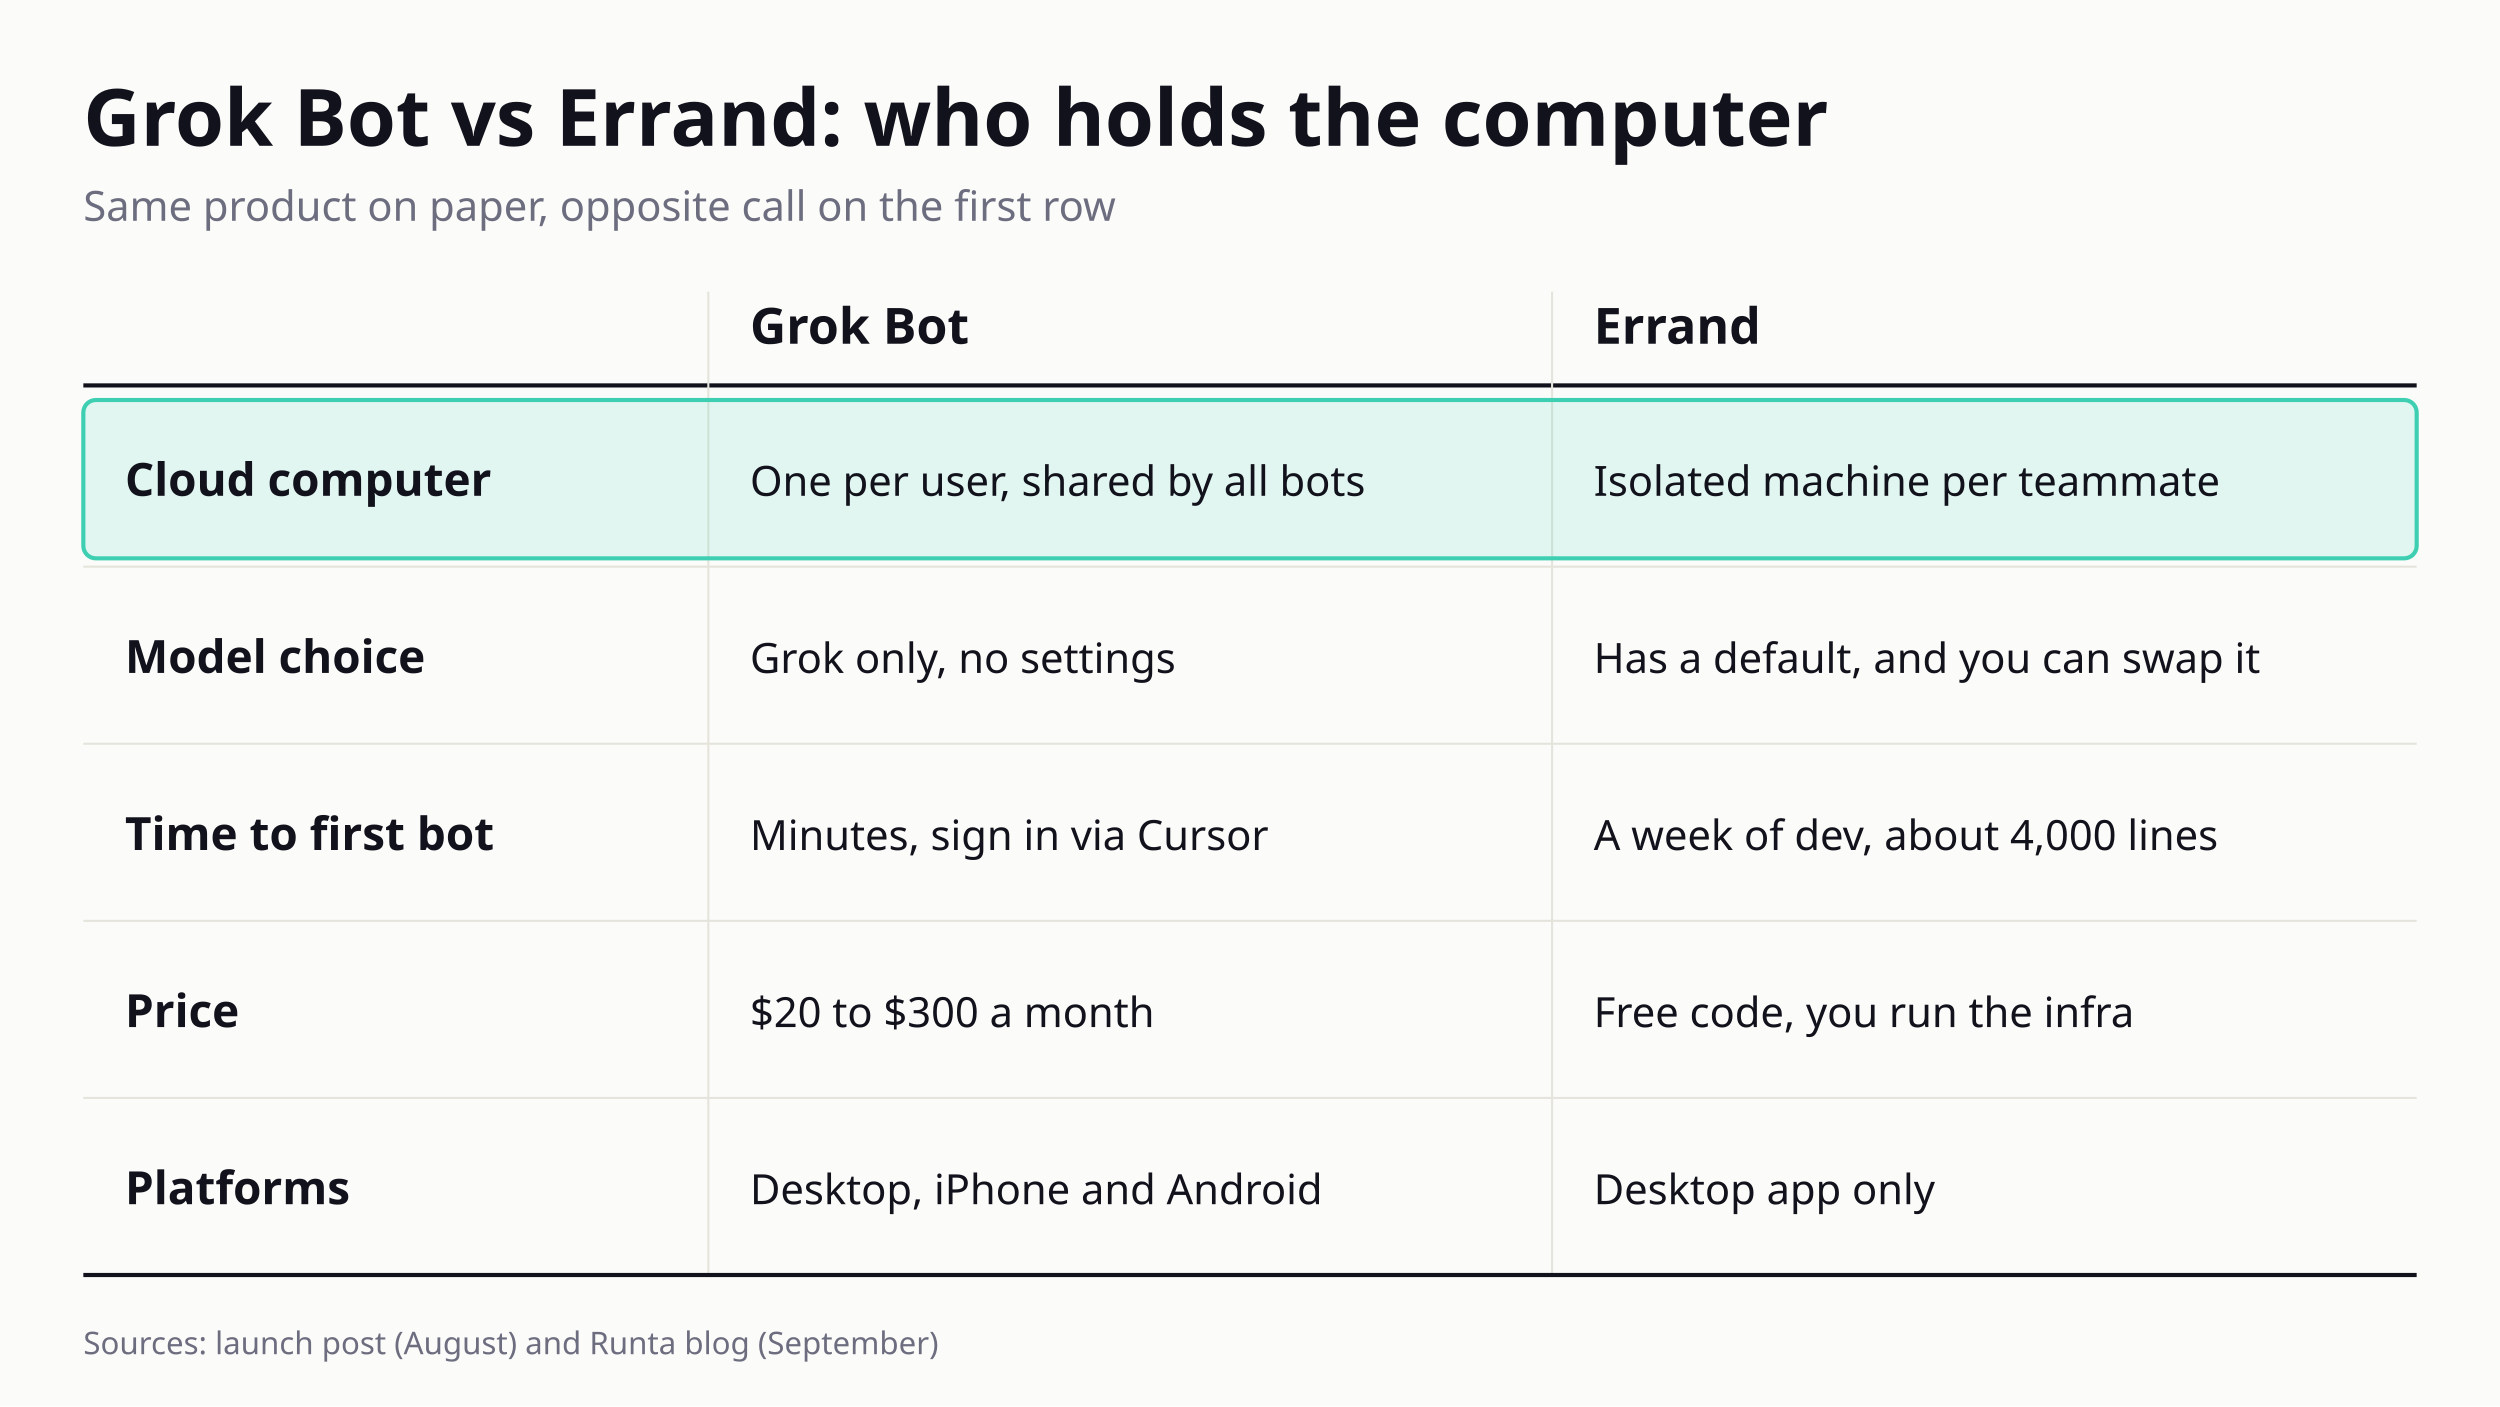
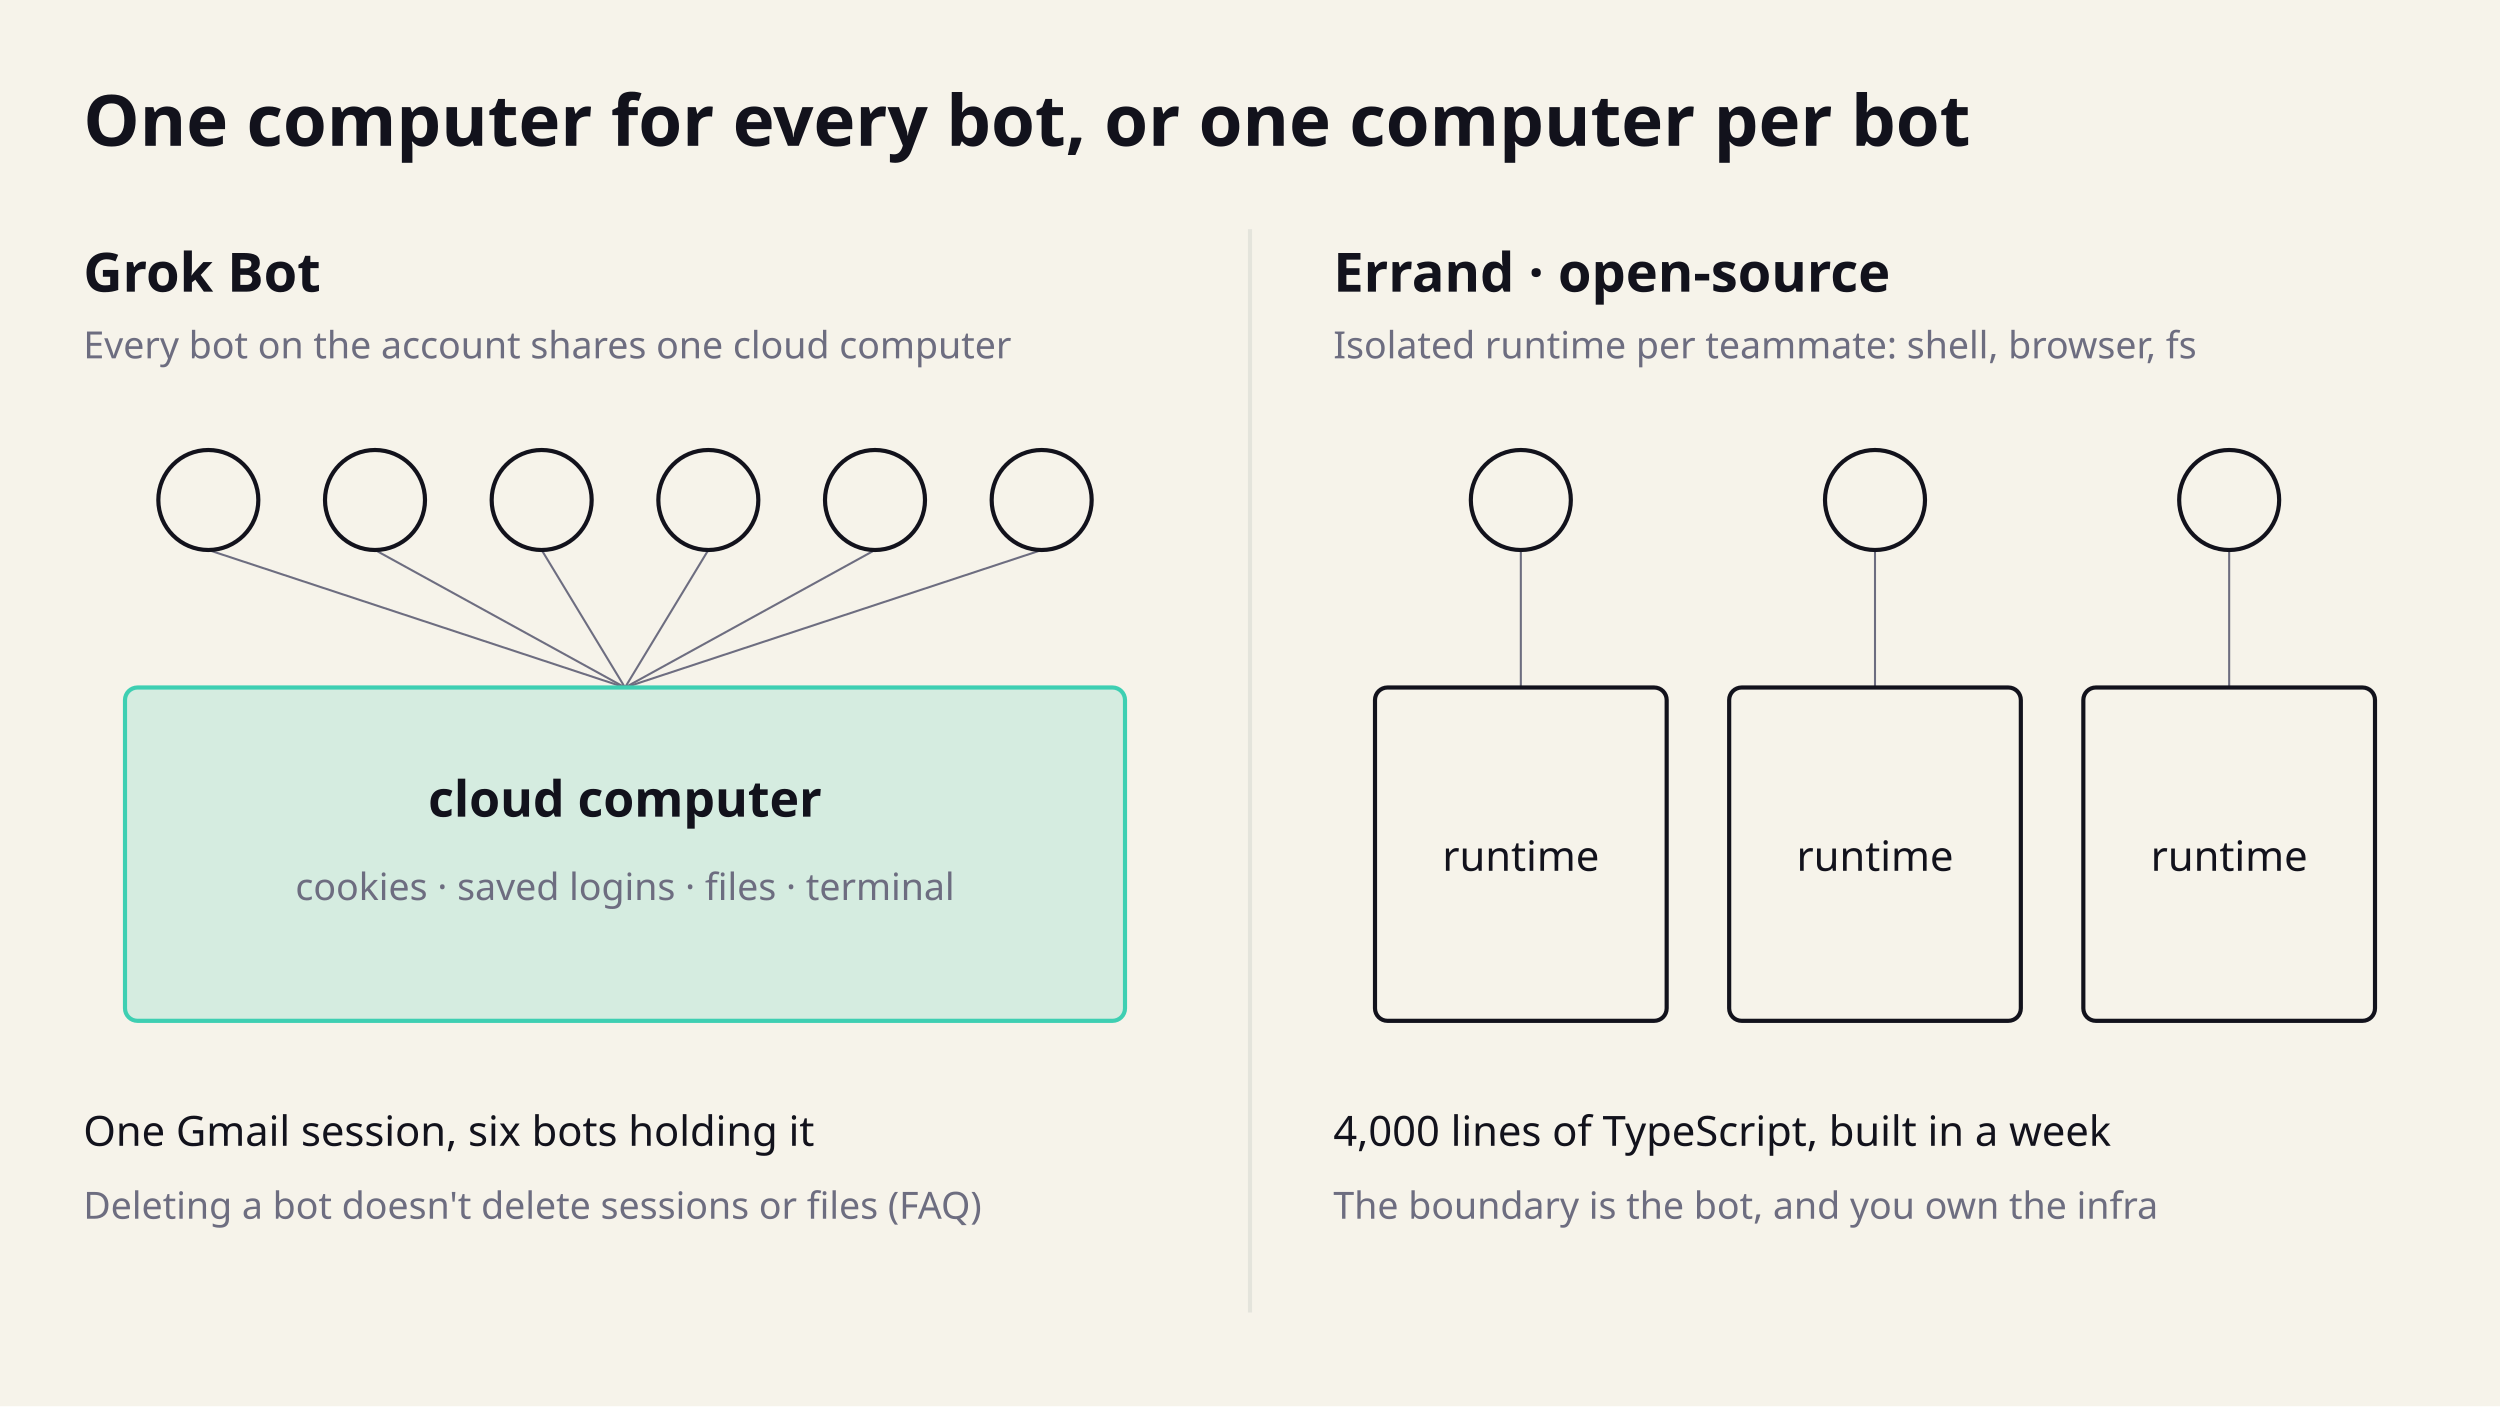
<svg xmlns="http://www.w3.org/2000/svg" viewBox="0 0 1200 675" width="1200" height="675">
-   <rect width="1200" height="675" fill="#fbfbf9" />
-   <text x="40" y="70" text-anchor="start" font-family="Frank Ruhl Libre" font-weight="700" font-size="38" fill="#12121c">Grok Bot vs Errand: who holds the computer</text>
-   <text x="40" y="106" text-anchor="start" font-family="Heebo" font-size="20" fill="#6d6d80">Same product on paper, opposite call on the first row</text>
-   <text x="360" y="165" text-anchor="start" font-family="Heebo" font-weight="700" font-size="24" fill="#12121c">Grok Bot</text>
-   <text x="765" y="165" text-anchor="start" font-family="Heebo" font-weight="700" font-size="24" fill="#12121c">Errand</text>
-   <line x1="40" y1="185" x2="1160" y2="185" stroke="#12121c" stroke-width="2" />
-   <line x1="340" y1="140" x2="340" y2="612" stroke="#e4e4dc" stroke-width="1" />
-   <line x1="745" y1="140" x2="745" y2="612" stroke="#e4e4dc" stroke-width="1" />
-   <rect x="40" y="192" width="1120" height="76" rx="6" fill="#3ecfb2" fill-opacity="0.14" stroke="#3ecfb2" stroke-width="2" />
-   <text x="60" y="238" text-anchor="start" font-family="Heebo" font-weight="700" font-size="22" fill="#12121c">Cloud computer</text>
-   <text x="360" y="238" text-anchor="start" font-family="Heebo" font-size="20" fill="#12121c">One per user, shared by all bots</text>
-   <text x="765" y="238" text-anchor="start" font-family="Heebo" font-size="20" fill="#12121c">Isolated machine per teammate</text>
-   <line x1="40" y1="272" x2="1160" y2="272" stroke="#e4e4dc" stroke-width="1" />
-   <text x="60" y="323" text-anchor="start" font-family="Heebo" font-weight="700" font-size="22" fill="#12121c">Model choice</text>
-   <text x="360" y="323" text-anchor="start" font-family="Heebo" font-size="20" fill="#12121c">Grok only, no settings</text>
-   <text x="765" y="323" text-anchor="start" font-family="Heebo" font-size="20" fill="#12121c">Has a default, and you can swap it</text>
-   <line x1="40" y1="357" x2="1160" y2="357" stroke="#e4e4dc" stroke-width="1" />
-   <text x="60" y="408" text-anchor="start" font-family="Heebo" font-weight="700" font-size="22" fill="#12121c">Time to first bot</text>
-   <text x="360" y="408" text-anchor="start" font-family="Heebo" font-size="20" fill="#12121c">Minutes, sign in via Cursor</text>
-   <text x="765" y="408" text-anchor="start" font-family="Heebo" font-size="20" fill="#12121c">A week of dev, about 4,000 lines</text>
-   <line x1="40" y1="442" x2="1160" y2="442" stroke="#e4e4dc" stroke-width="1" />
-   <text x="60" y="493" text-anchor="start" font-family="Heebo" font-weight="700" font-size="22" fill="#12121c">Price</text>
-   <text x="360" y="493" text-anchor="start" font-family="Heebo" font-size="20" fill="#12121c">$20 to $300 a month</text>
-   <text x="765" y="493" text-anchor="start" font-family="Heebo" font-size="20" fill="#12121c">Free code, you run the infra</text>
-   <line x1="40" y1="527" x2="1160" y2="527" stroke="#e4e4dc" stroke-width="1" />
-   <text x="60" y="578" text-anchor="start" font-family="Heebo" font-weight="700" font-size="22" fill="#12121c">Platforms</text>
-   <text x="360" y="578" text-anchor="start" font-family="Heebo" font-size="20" fill="#12121c">Desktop, iPhone and Android</text>
-   <text x="765" y="578" text-anchor="start" font-family="Heebo" font-size="20" fill="#12121c">Desktop app only</text>
-   <line x1="40" y1="612" x2="1160" y2="612" stroke="#12121c" stroke-width="2" />
-   <text x="40" y="650" text-anchor="start" font-family="Heebo" font-size="15" fill="#6d6d80">Sources: launch post (August) and Runta blog (September)</text>
+   <rect x="0" y="0" width="1200" height="675" fill="#f6f3ea" />
+   <text x="40" y="70" font-family="Frank Ruhl Libre" font-weight="700" font-size="34" fill="#12121c" text-anchor="start">One computer for every bot, or one computer per bot</text>
+   <line x1="600" y1="110" x2="600" y2="630" stroke="#e4e4dc" stroke-width="2" />
+   <text x="40" y="140" font-family="Heebo" font-weight="700" font-size="26" fill="#12121c" text-anchor="start">Grok Bot</text>
+   <text x="40" y="172" font-family="Heebo" font-size="18" fill="#6d6d80" text-anchor="start">Every bot on the account shares one cloud computer</text>
+   <line x1="500" y1="264" x2="300" y2="330" stroke="#6d6d80" stroke-width="1" />
+   <line x1="420" y1="264" x2="300" y2="330" stroke="#6d6d80" stroke-width="1" />
+   <line x1="340" y1="264" x2="300" y2="330" stroke="#6d6d80" stroke-width="1" />
+   <line x1="260" y1="264" x2="300" y2="330" stroke="#6d6d80" stroke-width="1" />
+   <line x1="180" y1="264" x2="300" y2="330" stroke="#6d6d80" stroke-width="1" />
+   <line x1="100" y1="264" x2="300" y2="330" stroke="#6d6d80" stroke-width="1" />
+   <circle cx="500" cy="240" r="24" fill="#f6f3ea" stroke="#12121c" stroke-width="2" />
+   <circle cx="420" cy="240" r="24" fill="#f6f3ea" stroke="#12121c" stroke-width="2" />
+   <circle cx="340" cy="240" r="24" fill="#f6f3ea" stroke="#12121c" stroke-width="2" />
+   <circle cx="260" cy="240" r="24" fill="#f6f3ea" stroke="#12121c" stroke-width="2" />
+   <circle cx="180" cy="240" r="24" fill="#f6f3ea" stroke="#12121c" stroke-width="2" />
+   <circle cx="100" cy="240" r="24" fill="#f6f3ea" stroke="#12121c" stroke-width="2" />
+   <rect x="60" y="330" width="480" height="160" rx="6" fill="#3ecfb2" fill-opacity="0.18" stroke="#3ecfb2" stroke-width="2" />
+   <text x="300" y="392" font-family="Heebo" font-weight="700" font-size="24" fill="#12121c" text-anchor="middle">cloud computer</text>
+   <text x="300" y="432" font-family="Heebo" font-size="18" fill="#6d6d80" text-anchor="middle">cookies · saved logins · files · terminal</text>
+   <text x="40" y="550" font-family="Heebo" font-size="20" fill="#12121c" text-anchor="start">One Gmail session, six bots holding it</text>
+   <text x="40" y="585" font-family="Heebo" font-size="18" fill="#6d6d80" text-anchor="start">Deleting a bot doesn't delete sessions or files (FAQ)</text>
+   <text x="640" y="140" font-family="Heebo" font-weight="700" font-size="26" fill="#12121c" text-anchor="start">Errand · open-source</text>
+   <text x="640" y="172" font-family="Heebo" font-size="18" fill="#6d6d80" text-anchor="start">Isolated runtime per teammate: shell, browser, fs</text>
+   <line x1="1070" y1="264" x2="1070" y2="330" stroke="#6d6d80" stroke-width="1" />
+   <line x1="900" y1="264" x2="900" y2="330" stroke="#6d6d80" stroke-width="1" />
+   <line x1="730" y1="264" x2="730" y2="330" stroke="#6d6d80" stroke-width="1" />
+   <circle cx="1070" cy="240" r="24" fill="#f6f3ea" stroke="#12121c" stroke-width="2" />
+   <circle cx="900" cy="240" r="24" fill="#f6f3ea" stroke="#12121c" stroke-width="2" />
+   <circle cx="730" cy="240" r="24" fill="#f6f3ea" stroke="#12121c" stroke-width="2" />
+   <rect x="1000" y="330" width="140" height="160" rx="6" fill="none" stroke="#12121c" stroke-width="2" />
+   <rect x="830" y="330" width="140" height="160" rx="6" fill="none" stroke="#12121c" stroke-width="2" />
+   <rect x="660" y="330" width="140" height="160" rx="6" fill="none" stroke="#12121c" stroke-width="2" />
+   <text x="1070" y="418" font-family="Heebo" font-size="20" fill="#12121c" text-anchor="middle">runtime</text>
+   <text x="900" y="418" font-family="Heebo" font-size="20" fill="#12121c" text-anchor="middle">runtime</text>
+   <text x="730" y="418" font-family="Heebo" font-size="20" fill="#12121c" text-anchor="middle">runtime</text>
+   <text x="640" y="550" font-family="Heebo" font-size="20" fill="#12121c" text-anchor="start">4,000 lines of TypeScript, built in a week</text>
+   <text x="640" y="585" font-family="Heebo" font-size="18" fill="#6d6d80" text-anchor="start">The boundary is the bot, and you own the infra</text>
</svg>
